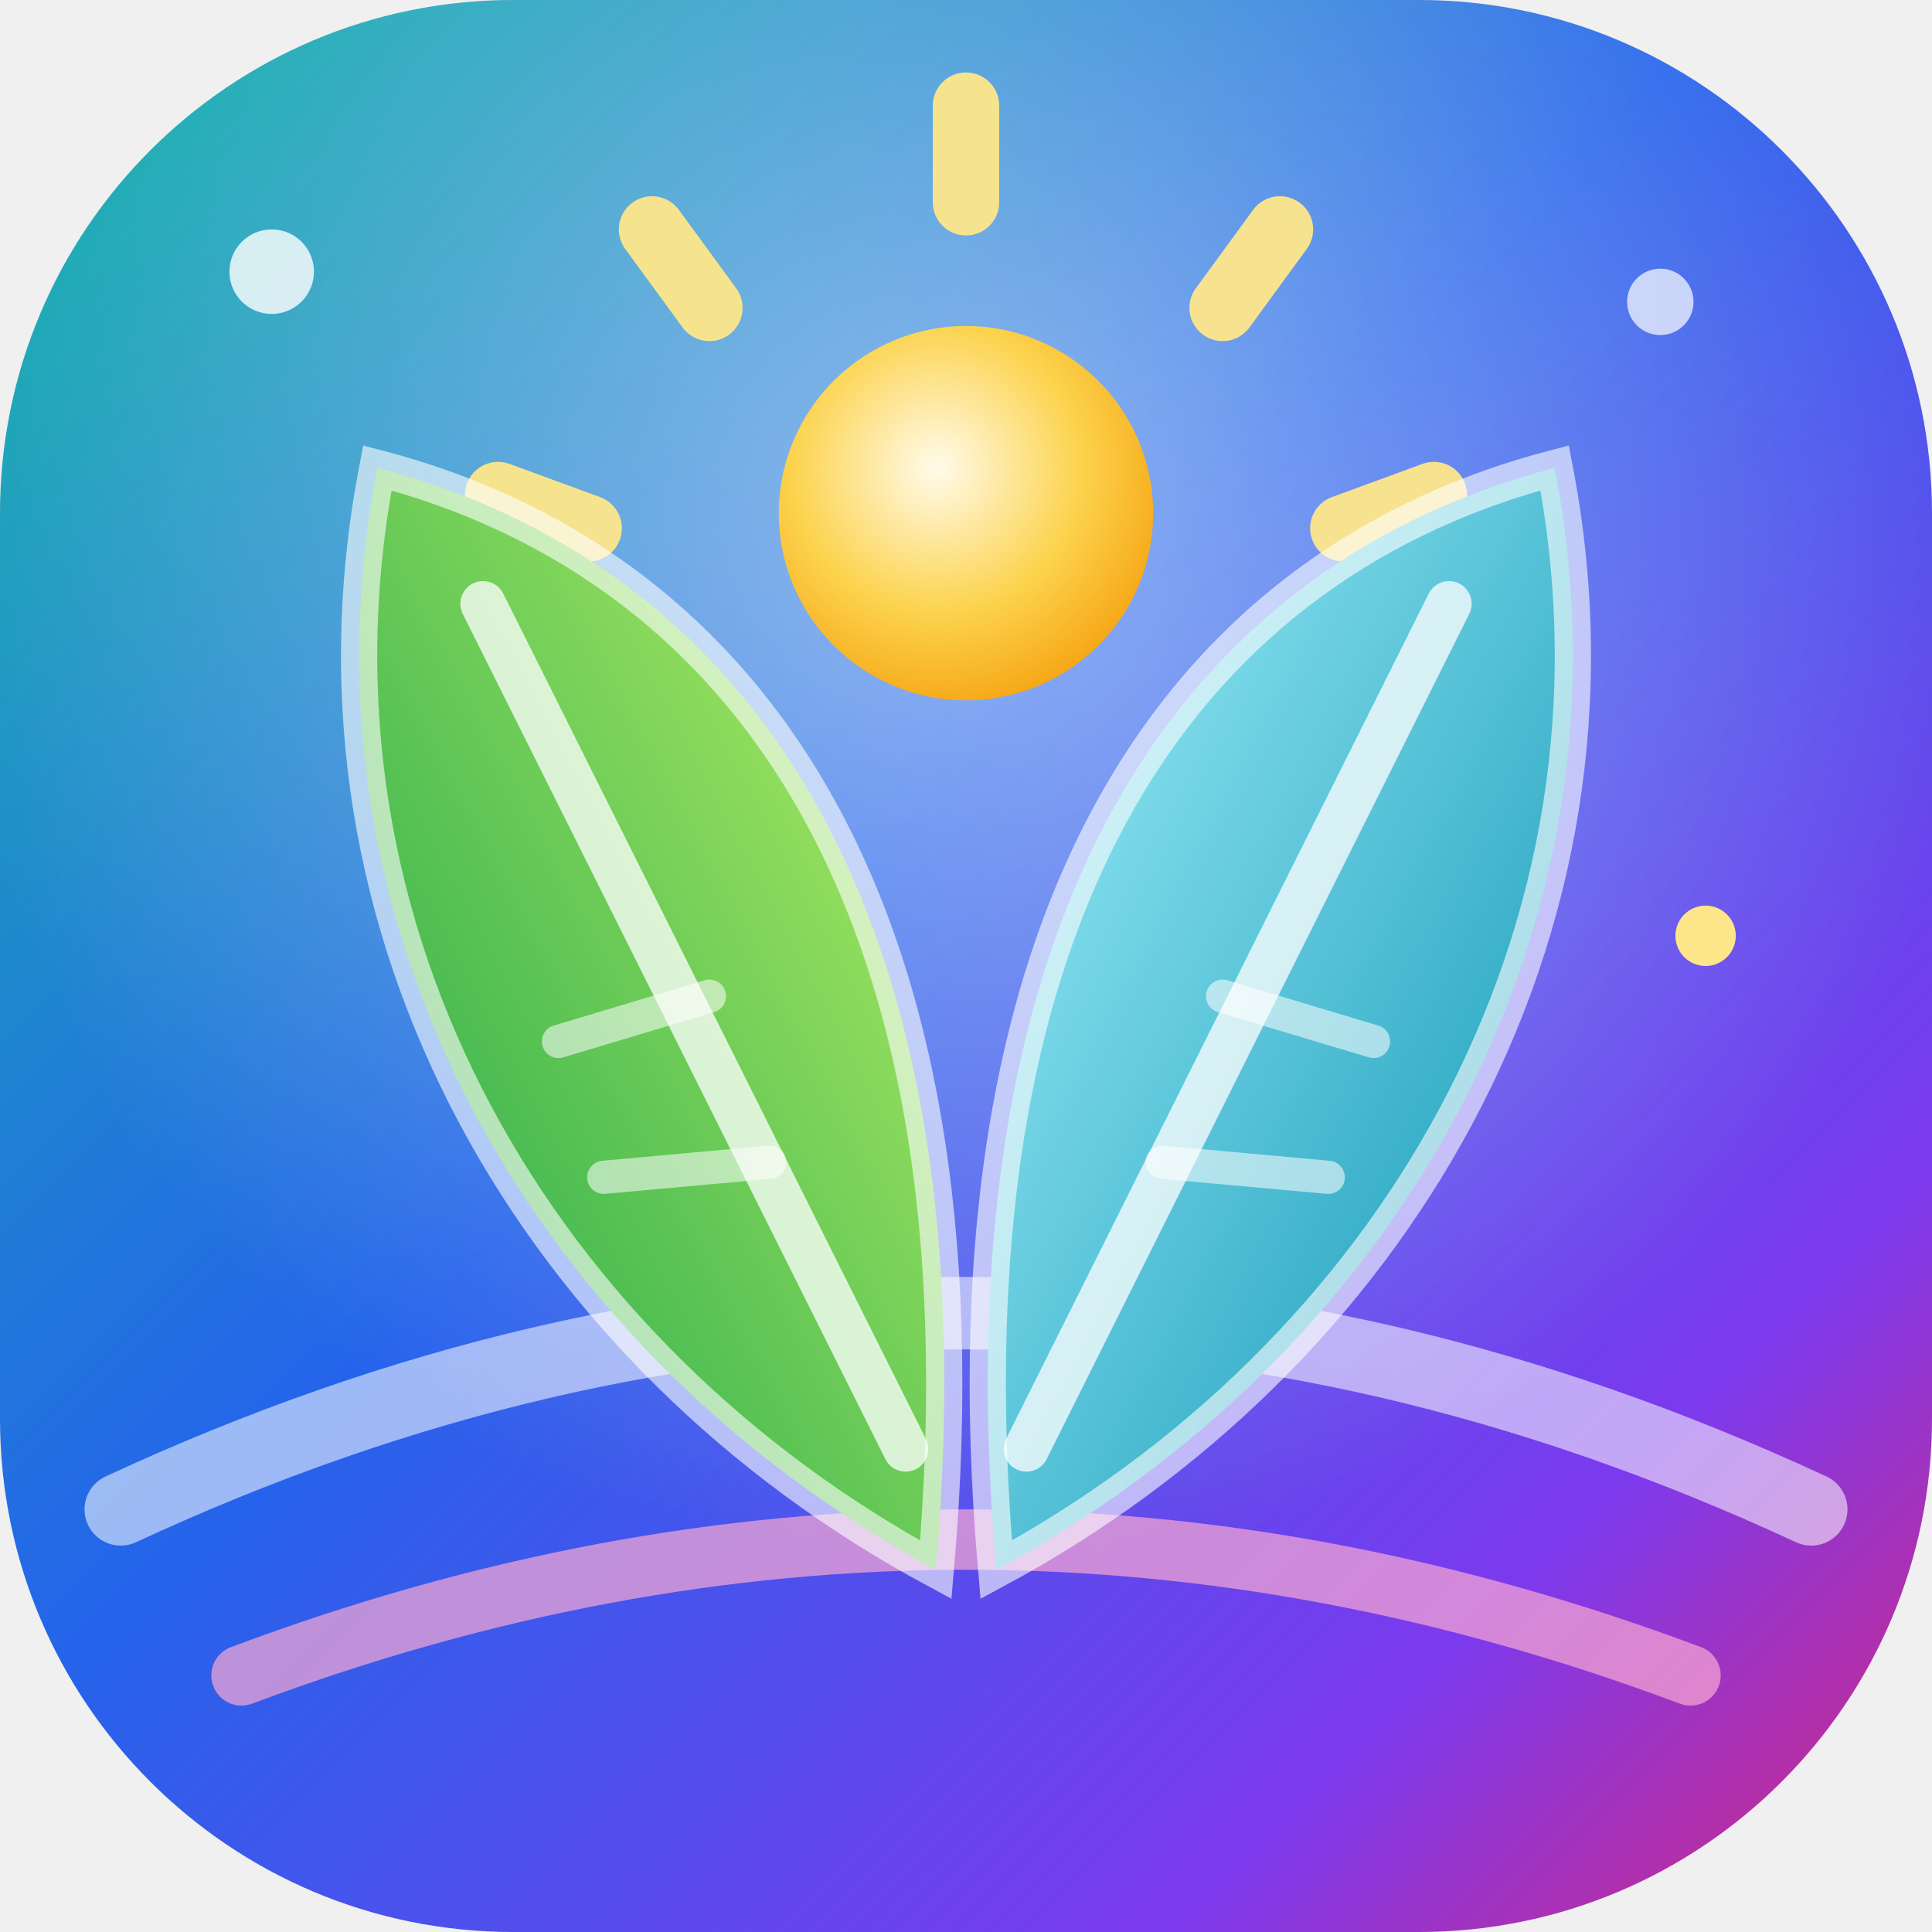
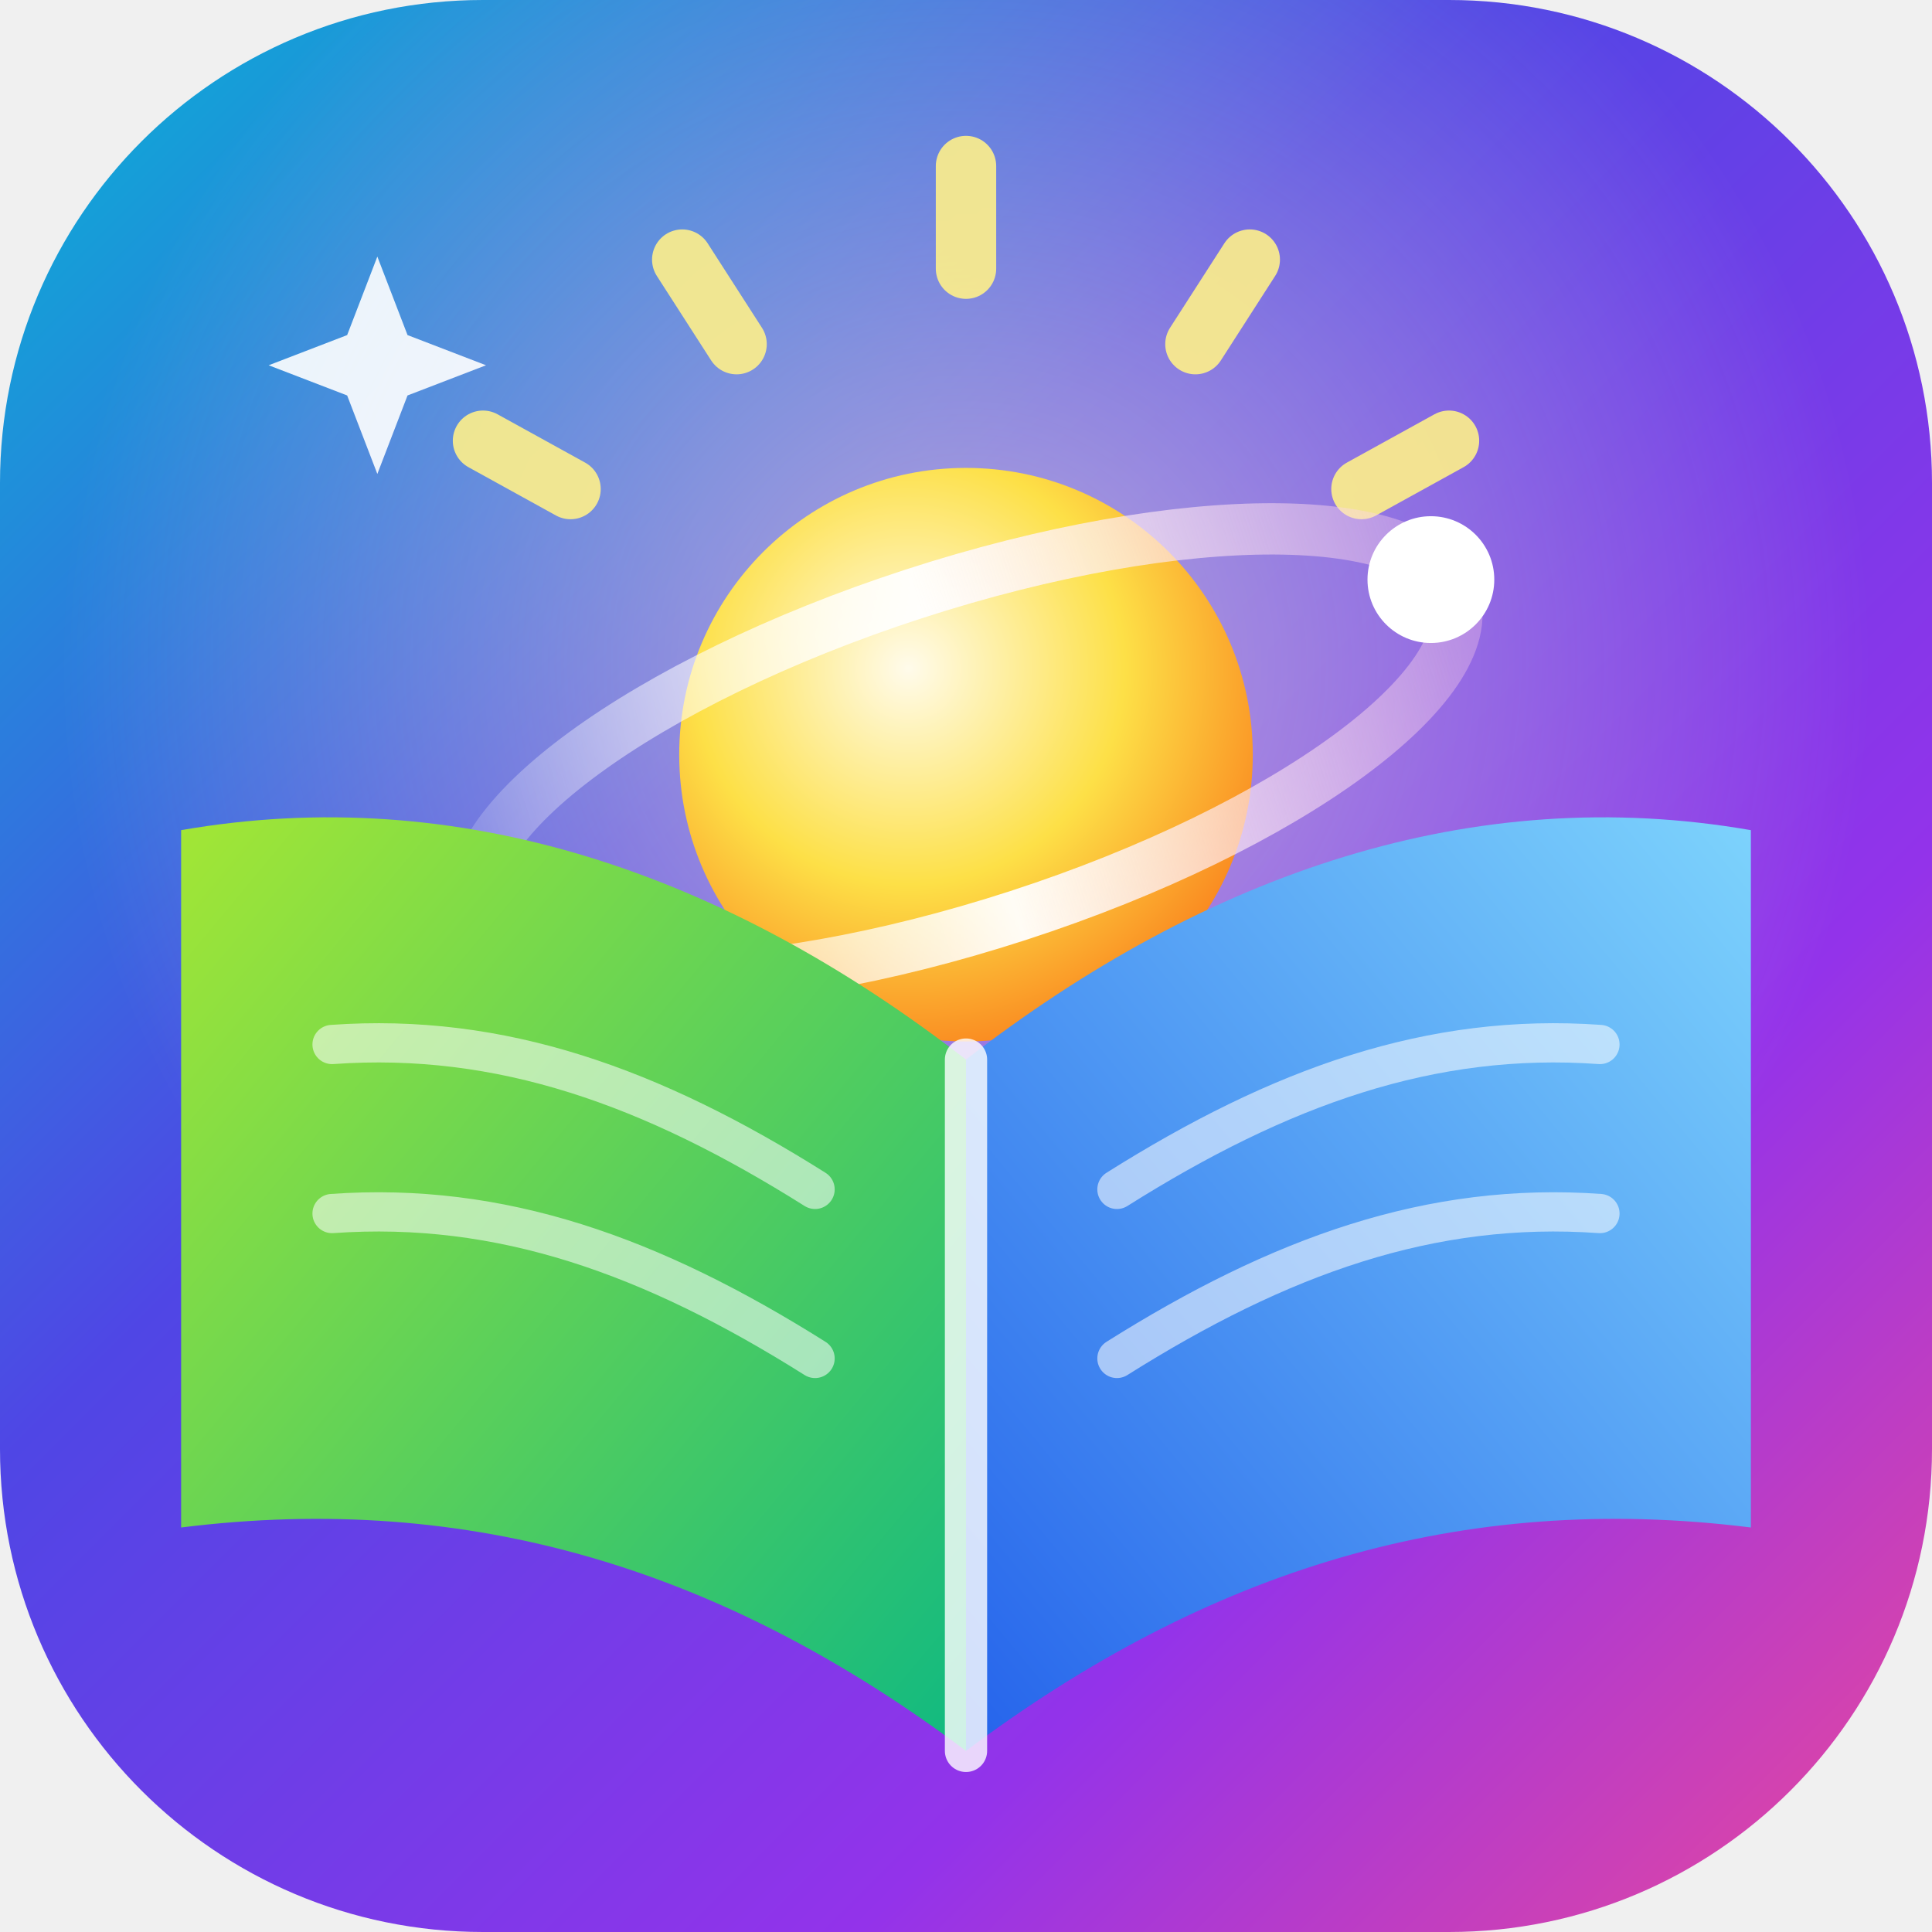
<svg xmlns="http://www.w3.org/2000/svg" viewBox="0 0 64 64" role="img" aria-label="Vista Education (VistaEd) logo">
  <defs>
-     <linearGradient id="bvbg" x1="0" y1="0" x2="1" y2="1">
-       <stop offset="0" stop-color="#14b8a6" />
-       <stop offset=".45" stop-color="#2563eb" />
-       <stop offset=".8" stop-color="#7c3aed" />
-       <stop offset="1" stop-color="#db2777" />
+     <linearGradient id="veBg" x1="0" y1="0" x2="1" y2="1">
+       <stop offset="0" stop-color="#06b6d4" />
+       <stop offset=".38" stop-color="#4f46e5" />
+       <stop offset=".72" stop-color="#9333ea" />
+       <stop offset="1" stop-color="#ec4899" />
    </linearGradient>
-     <radialGradient id="bvglow" cx="32" cy="18" r="34" gradientUnits="userSpaceOnUse">
-       <stop offset="0" stop-color="#fff" stop-opacity=".5" />
-       <stop offset="1" stop-color="#fff" stop-opacity="0" />
+     <radialGradient id="veGlow" cx="32" cy="22" r="30" gradientUnits="userSpaceOnUse">
+       <stop offset="0" stop-color="#fff7d6" stop-opacity=".55" />
+       <stop offset="1" stop-color="#fff7d6" stop-opacity="0" />
    </radialGradient>
-     <radialGradient id="bvsun" cx=".42" cy=".38" r=".7">
+     <radialGradient id="veSun" cx=".4" cy=".35" r=".75">
      <stop offset="0" stop-color="#fffbeb" />
-       <stop offset=".55" stop-color="#fcd34d" />
-       <stop offset="1" stop-color="#f59e0b" />
+       <stop offset=".5" stop-color="#fde047" />
+       <stop offset="1" stop-color="#f97316" />
    </radialGradient>
-     <linearGradient id="bvleafL" x1="0" y1="1" x2="1" y2="0">
-       <stop offset="0" stop-color="#16a34a" />
-       <stop offset="1" stop-color="#bef264" />
+     <linearGradient id="vePageL" x1="0" y1="0" x2="1" y2="1">
+       <stop offset="0" stop-color="#a3e635" />
+       <stop offset="1" stop-color="#10b981" />
    </linearGradient>
-     <linearGradient id="bvleafR" x1="1" y1="1" x2="0" y2="0">
-       <stop offset="0" stop-color="#0891b2" />
-       <stop offset="1" stop-color="#a5f3fc" />
+     <linearGradient id="vePageR" x1="1" y1="0" x2="0" y2="1">
+       <stop offset="0" stop-color="#7dd3fc" />
+       <stop offset="1" stop-color="#2563eb" />
+     </linearGradient>
+     <linearGradient id="veOrbit" x1="0" y1="0" x2="1" y2="0">
+       <stop offset="0" stop-color="#fff" stop-opacity=".15" />
+       <stop offset=".5" stop-color="#fff" stop-opacity=".95" />
+       <stop offset="1" stop-color="#fbcfe8" stop-opacity=".35" />
    </linearGradient>
  </defs>
-   <rect width="64" height="64" rx="17" fill="url(#bvbg)" />
-   <rect width="64" height="64" rx="17" fill="url(#bvglow)" />
-   <g stroke="#fde68a" stroke-width="2.2" stroke-linecap="round" opacity=".95">
-     <path d="M32 3.5v3.2M21.6 7.6l1.9 2.6M42.4 7.6l-1.9 2.6M16.5 16.4l3 1.1M47.5 16.4l-3 1.1" />
+   <rect width="64" height="64" rx="16" fill="url(#veBg)" />
+   <rect width="64" height="64" rx="16" fill="url(#veGlow)" />
+   <g stroke="#fef08a" stroke-width="2" stroke-linecap="round" opacity=".9">
+     <path d="M32 5.5v3.4M22.6 8.6l1.8 2.8M41.4 8.6l-1.8 2.8M16 14.6l2.9 1.6M48 14.6l-2.9 1.6" />
  </g>
-   <circle cx="32" cy="17" r="6.2" fill="url(#bvsun)" />
-   <path d="M4 50q28-13 56 0" fill="none" stroke="#fff" stroke-opacity=".55" stroke-width="2.4" stroke-linecap="round" />
-   <path d="M8 55.5q24-9 48 0" fill="none" stroke="#f9a8d4" stroke-opacity=".7" stroke-width="2" stroke-linecap="round" />
-   <path d="M31 52C18 45 9.5 31 12.5 15.5c11.5 3 20.5 13.5 18.5 36.5z" fill="url(#bvleafL)" stroke="#fff" stroke-width="1.2" stroke-opacity=".6" />
-   <path d="M33 52c13-7 21.5-21 18.5-36.5C40 18.5 31 29 33 52z" fill="url(#bvleafR)" stroke="#fff" stroke-width="1.2" stroke-opacity=".6" />
-   <path d="M30 48 16 20M34 48l14-28" stroke="#fff" stroke-opacity=".75" stroke-width="1.5" stroke-linecap="round" />
-   <path d="M23.5 33l-5 1.5M25.5 38.5l-5.5.5M40.5 33l5 1.5M38.5 38.5l5.5.5" stroke="#fff" stroke-opacity=".55" stroke-width="1.1" stroke-linecap="round" />
-   <circle cx="9" cy="9" r="1.4" fill="#fff" opacity=".8" />
-   <circle cx="55" cy="10" r="1.1" fill="#fff" opacity=".7" />
-   <circle cx="56.5" cy="31" r="1" fill="#fde68a" />
+   <circle cx="32" cy="25" r="9.5" fill="url(#veSun)" />
+   <ellipse cx="32" cy="25" rx="17" ry="5.6" fill="none" stroke="url(#veOrbit)" stroke-width="1.7" transform="rotate(-18 32 25)" />
+   <circle cx="47.4" cy="19.2" r="2.1" fill="#fff" />
+   <path d="M6 27.5c9.2-1.6 18 1.4 26 7.6V58C24 52 15.6 49.4 6 50.6Z" fill="url(#vePageL)" />
+   <path d="M58 27.5c-9.2-1.6-18 1.4-26 7.6V58c8-6 16.4-8.6 26-7.4Z" fill="url(#vePageR)" />
+   <g stroke="#fff" stroke-width="1.3" stroke-linecap="round" opacity=".55" fill="none">
+     <path d="M11 34.6c5.6-.4 10.6 1.4 16 4.8M11 40.2c5.6-.4 10.6 1.4 16 4.8" />
+     <path d="M53 34.6c-5.6-.4-10.6 1.4-16 4.8M53 40.2c-5.6-.4-10.6 1.4-16 4.8" />
+   </g>
+   <path d="M32 35.1V58" stroke="#fff" stroke-width="1.4" stroke-linecap="round" opacity=".8" />
+   <path d="M12.5 8.5l1 2.6 2.6 1-2.6 1-1 2.6-1-2.6-2.6-1 2.6-1Z" fill="#fff" opacity=".9" />
</svg>
